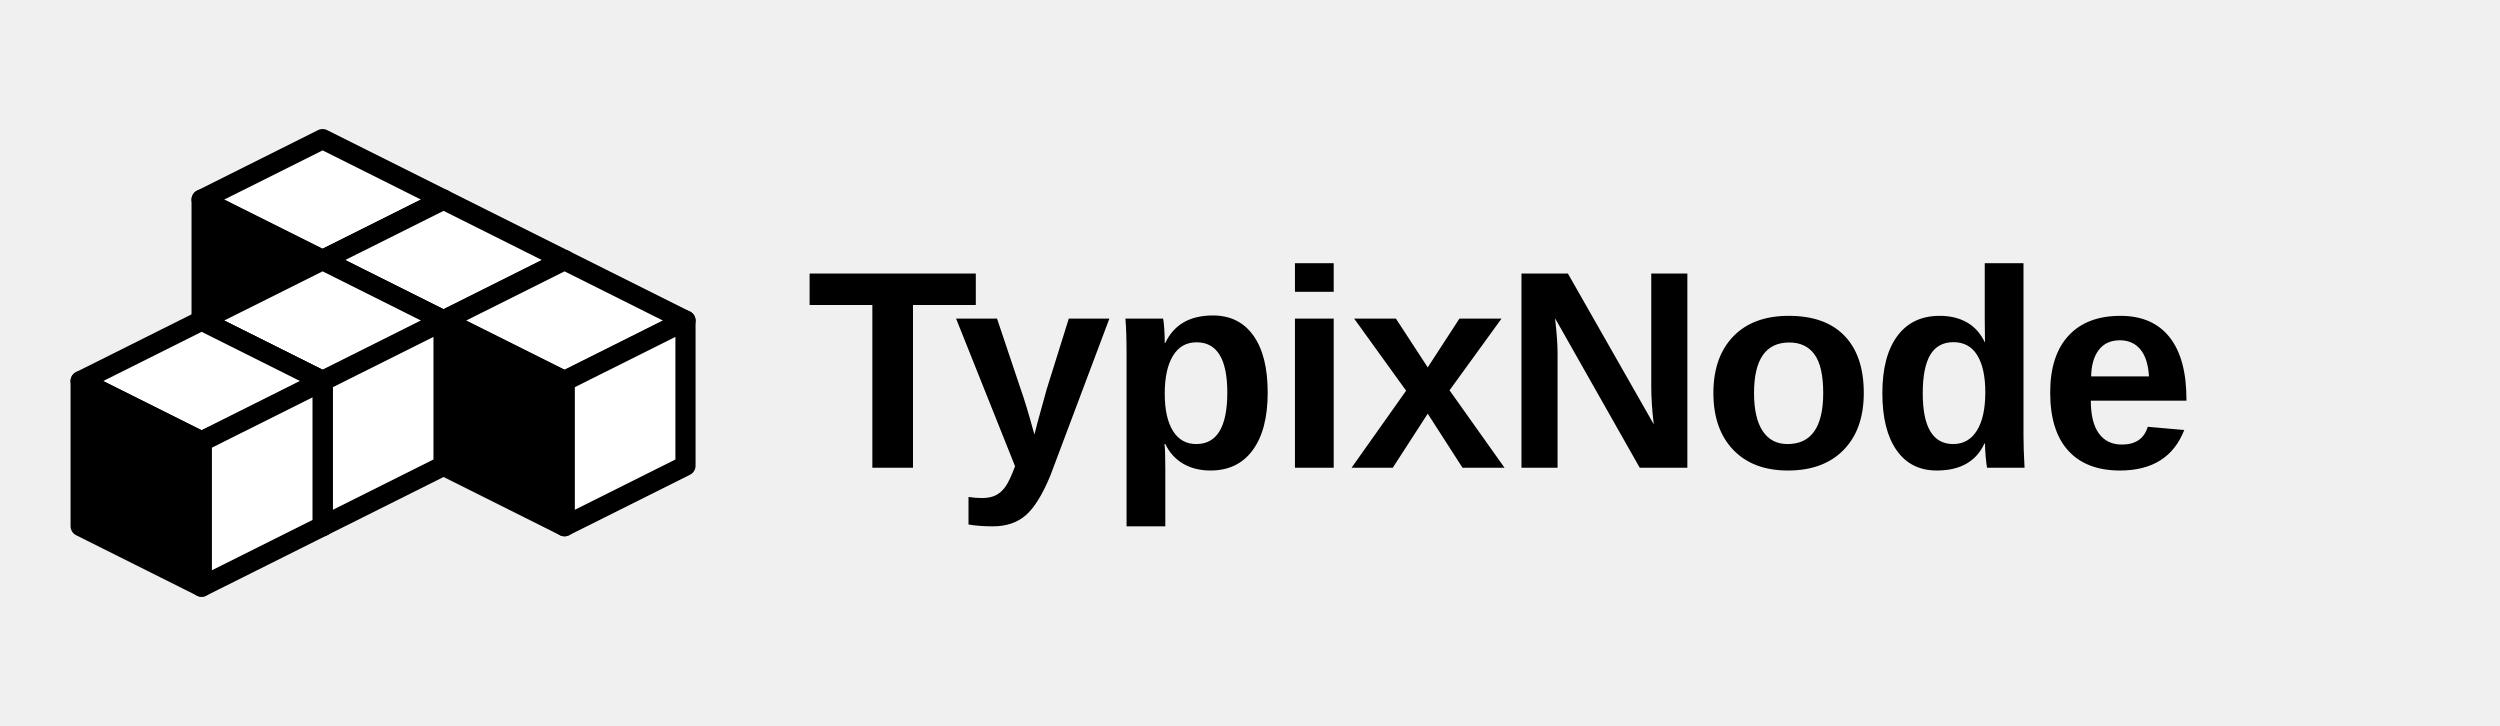
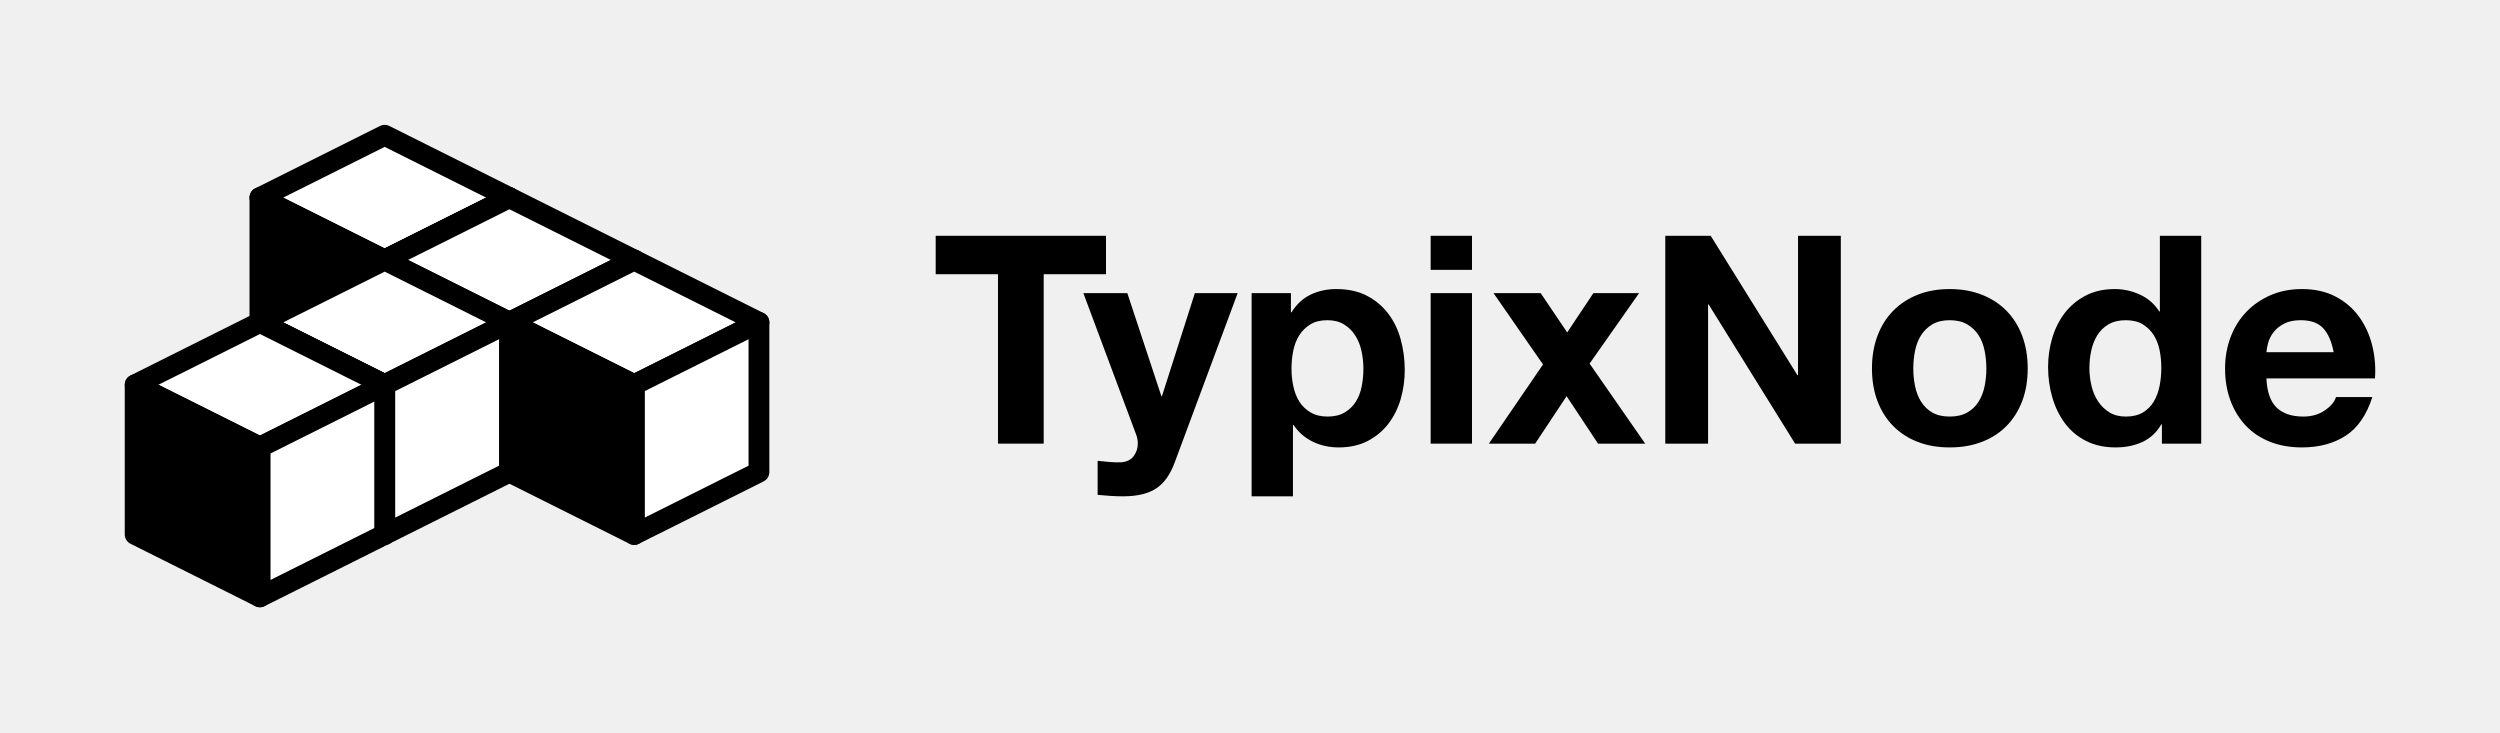
- <svg xmlns="http://www.w3.org/2000/svg" width="620" height="180" viewBox="0 0 620 180">
-   <polygon points="80.0,34.5 110.0,49.5 80.0,64.5 50.0,49.5" fill="#fff" stroke="#000" stroke-width="5" stroke-linejoin="round" />
-   <polygon points="110.0,49.5 80.0,64.5 80.0,100.5 110.0,85.5" fill="#fff" stroke="#000" stroke-width="5" stroke-linejoin="round" />
-   <polygon points="50.0,49.5 80.0,64.5 80.0,100.5 50.0,85.5" fill="#000" stroke="#000" stroke-width="5" stroke-linejoin="round" />
-   <polygon points="110.0,49.5 140.0,64.5 110.0,79.5 80.0,64.5" fill="#fff" stroke="#000" stroke-width="5" stroke-linejoin="round" />
-   <polygon points="140.0,64.5 110.0,79.5 110.0,115.5 140.0,100.5" fill="#fff" stroke="#000" stroke-width="5" stroke-linejoin="round" />
-   <polygon points="80.0,64.5 110.0,79.5 110.0,115.5 80.0,100.5" fill="#000" stroke="#000" stroke-width="5" stroke-linejoin="round" />
-   <polygon points="140.0,64.5 170.0,79.5 140.0,94.5 110.0,79.5" fill="#fff" stroke="#000" stroke-width="5" stroke-linejoin="round" />
-   <polygon points="170.0,79.5 140.0,94.5 140.0,130.5 170.0,115.5" fill="#fff" stroke="#000" stroke-width="5" stroke-linejoin="round" />
-   <polygon points="110.0,79.5 140.0,94.5 140.0,130.5 110.0,115.5" fill="#000" stroke="#000" stroke-width="5" stroke-linejoin="round" />
-   <polygon points="80.0,64.5 110.0,79.5 80.0,94.5 50.0,79.5" fill="#fff" stroke="#000" stroke-width="5" stroke-linejoin="round" />
-   <polygon points="110.0,79.5 80.0,94.5 80.0,130.5 110.0,115.5" fill="#fff" stroke="#000" stroke-width="5" stroke-linejoin="round" />
-   <polygon points="50.0,79.5 80.0,94.5 80.0,130.5 50.0,115.5" fill="#000" stroke="#000" stroke-width="5" stroke-linejoin="round" />
-   <polygon points="50.0,79.5 80.0,94.5 50.0,109.5 20.0,94.5" fill="#fff" stroke="#000" stroke-width="5" stroke-linejoin="round" />
-   <polygon points="80.0,94.5 50.0,109.5 50.0,145.5 80.0,130.5" fill="#fff" stroke="#000" stroke-width="5" stroke-linejoin="round" />
-   <polygon points="20.0,94.5 50.0,109.5 50.0,145.5 20.0,130.5" fill="#000" stroke="#000" stroke-width="5" stroke-linejoin="round" />
-   <text x="200" y="116" font-family="Helvetica Neue, Arial, sans-serif" font-weight="800" font-size="70" letter-spacing="-1" fill="#000">TypixNode</text>
+ <svg xmlns="http://www.w3.org/2000/svg" width="601" height="176" viewBox="-30.00 -88.00 601.16 176.00">
+   <polygon points="62.50,-55.50 92.50,-40.50 62.50,-25.50 32.50,-40.50" fill="#fff" stroke="#000" stroke-width="5" stroke-linejoin="round" />
+   <polygon points="92.50,-40.50 62.50,-25.50 62.50,10.50 92.50,-4.50" fill="#fff" stroke="#000" stroke-width="5" stroke-linejoin="round" />
+   <polygon points="32.50,-40.50 62.50,-25.50 62.50,10.50 32.50,-4.50" fill="#000" stroke="#000" stroke-width="5" stroke-linejoin="round" />
+   <polygon points="92.50,-40.50 122.50,-25.50 92.50,-10.50 62.50,-25.50" fill="#fff" stroke="#000" stroke-width="5" stroke-linejoin="round" />
+   <polygon points="122.50,-25.50 92.50,-10.50 92.50,25.50 122.50,10.50" fill="#fff" stroke="#000" stroke-width="5" stroke-linejoin="round" />
+   <polygon points="62.50,-25.50 92.50,-10.50 92.50,25.50 62.50,10.50" fill="#000" stroke="#000" stroke-width="5" stroke-linejoin="round" />
+   <polygon points="122.50,-25.50 152.50,-10.50 122.50,4.50 92.50,-10.50" fill="#fff" stroke="#000" stroke-width="5" stroke-linejoin="round" />
+   <polygon points="152.50,-10.50 122.50,4.50 122.50,40.50 152.50,25.50" fill="#fff" stroke="#000" stroke-width="5" stroke-linejoin="round" />
+   <polygon points="92.50,-10.50 122.50,4.50 122.50,40.50 92.50,25.50" fill="#000" stroke="#000" stroke-width="5" stroke-linejoin="round" />
+   <polygon points="62.50,-25.50 92.50,-10.50 62.50,4.50 32.50,-10.50" fill="#fff" stroke="#000" stroke-width="5" stroke-linejoin="round" />
+   <polygon points="92.50,-10.50 62.50,4.50 62.50,40.50 92.50,25.50" fill="#fff" stroke="#000" stroke-width="5" stroke-linejoin="round" />
+   <polygon points="32.50,-10.50 62.50,4.50 62.50,40.50 32.50,25.50" fill="#000" stroke="#000" stroke-width="5" stroke-linejoin="round" />
+   <polygon points="32.50,-10.50 62.50,4.50 32.50,19.50 2.50,4.50" fill="#fff" stroke="#000" stroke-width="5" stroke-linejoin="round" />
+   <polygon points="62.50,4.50 32.50,19.50 32.50,55.50 62.50,40.50" fill="#fff" stroke="#000" stroke-width="5" stroke-linejoin="round" />
+   <polygon points="2.50,4.50 32.50,19.50 32.50,55.50 2.50,40.50" fill="#000" stroke="#000" stroke-width="5" stroke-linejoin="round" />
+   <path d="M209.98 -22.085V18.655H220.97V-22.085H235.95V-31.325H195.0V-22.085Z" fill="#000" />
+   <path d="M252.49 23.135 267.61 -17.535H257.32L249.41 7.245H249.27L241.08 -17.535H230.51L243.18 16.415Q243.6 17.465 243.6 18.655Q243.6 20.265 242.655 21.595Q241.71 22.925 239.75 23.135Q238.28 23.205 236.81 23.065Q235.34 22.925 233.94 22.785V30.975Q235.48 31.115 236.985 31.22Q238.49 31.325 240.03 31.325Q245.14 31.325 248.01 29.435Q250.88 27.545 252.49 23.135Z" fill="#000" />
+   <path d="M289.24 12.145Q286.86 12.145 285.18 11.165Q283.5 10.185 282.485 8.61Q281.47 7.035 281.015 4.935Q280.56 2.835 280.56 0.665Q280.56 -1.575 280.98 -3.675Q281.4 -5.775 282.415 -7.385Q283.43 -8.995 285.075 -10.01Q286.72 -11.025 289.17 -11.025Q291.55 -11.025 293.195 -10.01Q294.84 -8.995 295.89 -7.35Q296.94 -5.705 297.395 -3.605Q297.85 -1.505 297.85 0.665Q297.85 2.835 297.43 4.935Q297.01 7.035 295.995 8.61Q294.98 10.185 293.335 11.165Q291.69 12.145 289.24 12.145ZM270.97 -17.535V31.325H280.91V14.175H281.05Q282.87 16.835 285.705 18.2Q288.54 19.565 291.9 19.565Q295.89 19.565 298.865 18.025Q301.84 16.485 303.835 13.895Q305.83 11.305 306.81 7.945Q307.79 4.585 307.79 0.945Q307.79 -2.905 306.81 -6.44Q305.83 -9.975 303.8 -12.635Q301.77 -15.295 298.69 -16.905Q295.61 -18.515 291.34 -18.515Q287.98 -18.515 285.18 -17.185Q282.38 -15.855 280.56 -12.915H280.42V-17.535Z" fill="#000" />
+   <path d="M323.96 -23.135V-31.325H314.02V-23.135ZM314.02 -17.535V18.655H323.96V-17.535Z" fill="#000" />
+   <path d="M341.04 -0.385 328.02 18.655H339.15L346.71 7.245L354.27 18.655H365.61L352.24 -0.595L364.14 -17.535H353.15L346.85 -8.085L340.48 -17.535H329.14Z" fill="#000" />
+   <path d="M370.44 -31.325V18.655H380.73V-14.805H380.87L401.66 18.655H412.65V-31.325H402.36V2.205H402.22L381.36 -31.325Z" fill="#000" />
+   <path d="M430.08 0.595Q430.08 -1.575 430.5 -3.675Q430.92 -5.775 431.935 -7.385Q432.95 -8.995 434.63 -10.01Q436.31 -11.025 438.83 -11.025Q441.35 -11.025 443.065 -10.01Q444.78 -8.995 445.795 -7.385Q446.81 -5.775 447.23 -3.675Q447.65 -1.575 447.65 0.595Q447.65 2.765 447.23 4.83Q446.81 6.895 445.795 8.54Q444.78 10.185 443.065 11.165Q441.35 12.145 438.83 12.145Q436.31 12.145 434.63 11.165Q432.95 10.185 431.935 8.54Q430.92 6.895 430.5 4.83Q430.08 2.765 430.08 0.595ZM420.14 0.595Q420.14 4.935 421.47 8.435Q422.8 11.935 425.25 14.42Q427.7 16.905 431.13 18.235Q434.56 19.565 438.83 19.565Q443.1 19.565 446.565 18.235Q450.03 16.905 452.48 14.42Q454.93 11.935 456.26 8.435Q457.59 4.935 457.59 0.595Q457.59 -3.745 456.26 -7.28Q454.93 -10.815 452.48 -13.3Q450.03 -15.785 446.565 -17.15Q443.1 -18.515 438.83 -18.515Q434.56 -18.515 431.13 -17.15Q427.7 -15.785 425.25 -13.3Q422.8 -10.815 421.47 -7.28Q420.14 -3.745 420.14 0.595Z" fill="#000" />
+   <path d="M489.72 0.455Q489.72 2.695 489.3 4.795Q488.88 6.895 487.9 8.54Q486.92 10.185 485.275 11.165Q483.63 12.145 481.18 12.145Q478.87 12.145 477.225 11.13Q475.58 10.115 474.495 8.47Q473.41 6.825 472.92 4.725Q472.43 2.625 472.43 0.525Q472.43 -1.715 472.885 -3.78Q473.34 -5.845 474.355 -7.455Q475.37 -9.065 477.05 -10.045Q478.73 -11.025 481.18 -11.025Q483.63 -11.025 485.24 -10.045Q486.85 -9.065 487.865 -7.49Q488.88 -5.915 489.3 -3.85Q489.72 -1.785 489.72 0.455ZM489.86 14.035V18.655H499.31V-31.325H489.37V-13.125H489.23Q487.55 -15.785 484.645 -17.15Q481.74 -18.515 478.52 -18.515Q474.53 -18.515 471.52 -16.94Q468.51 -15.365 466.515 -12.775Q464.52 -10.185 463.505 -6.79Q462.49 -3.395 462.49 0.245Q462.49 4.025 463.505 7.525Q464.52 11.025 466.515 13.72Q468.51 16.415 471.59 17.99Q474.67 19.565 478.73 19.565Q482.3 19.565 485.135 18.27Q487.97 16.975 489.72 14.035Z" fill="#000" />
+   <path d="M531.16 -3.325H514.99Q515.06 -4.375 515.445 -5.705Q515.83 -7.035 516.775 -8.225Q517.72 -9.415 519.295 -10.22Q520.87 -11.025 523.25 -11.025Q526.89 -11.025 528.675 -9.065Q530.46 -7.105 531.16 -3.325ZM514.99 2.975H541.1Q541.38 -1.225 540.4 -5.075Q539.42 -8.925 537.215 -11.935Q535.01 -14.945 531.58 -16.73Q528.15 -18.515 523.53 -18.515Q519.4 -18.515 516.005 -17.045Q512.61 -15.575 510.16 -13.02Q507.71 -10.465 506.38 -6.965Q505.05 -3.465 505.05 0.595Q505.05 4.795 506.345 8.295Q507.64 11.795 510.02 14.315Q512.4 16.835 515.83 18.2Q519.26 19.565 523.53 19.565Q529.69 19.565 534.03 16.765Q538.37 13.965 540.47 7.455H531.72Q531.23 9.135 529.06 10.64Q526.89 12.145 523.88 12.145Q519.68 12.145 517.44 9.975Q515.2 7.805 514.99 2.975Z" fill="#000" />
</svg>
